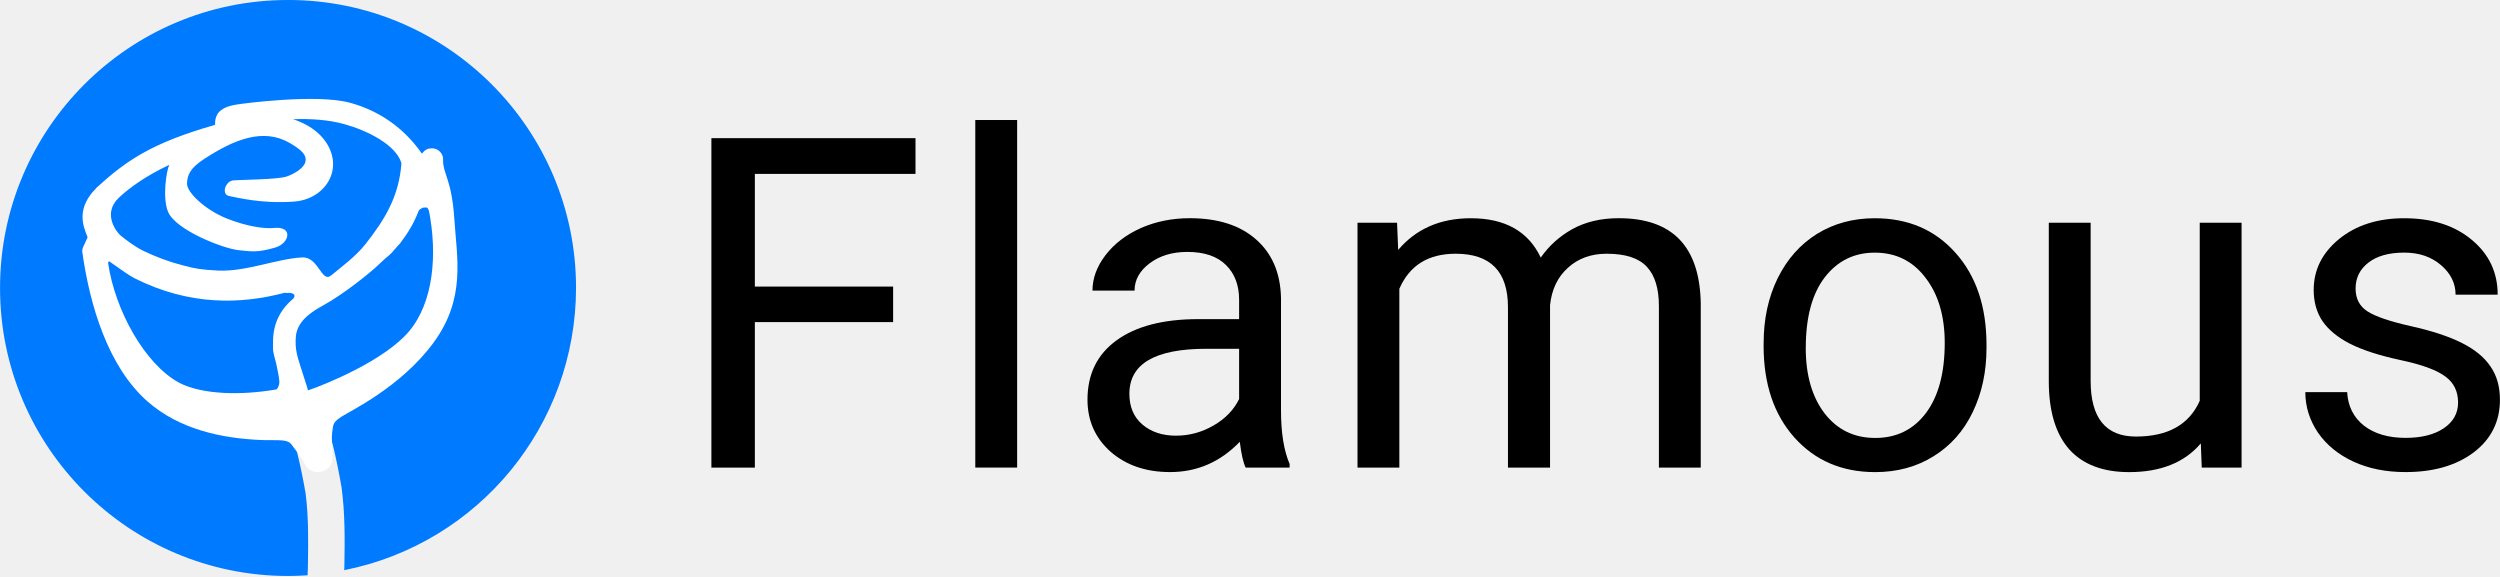
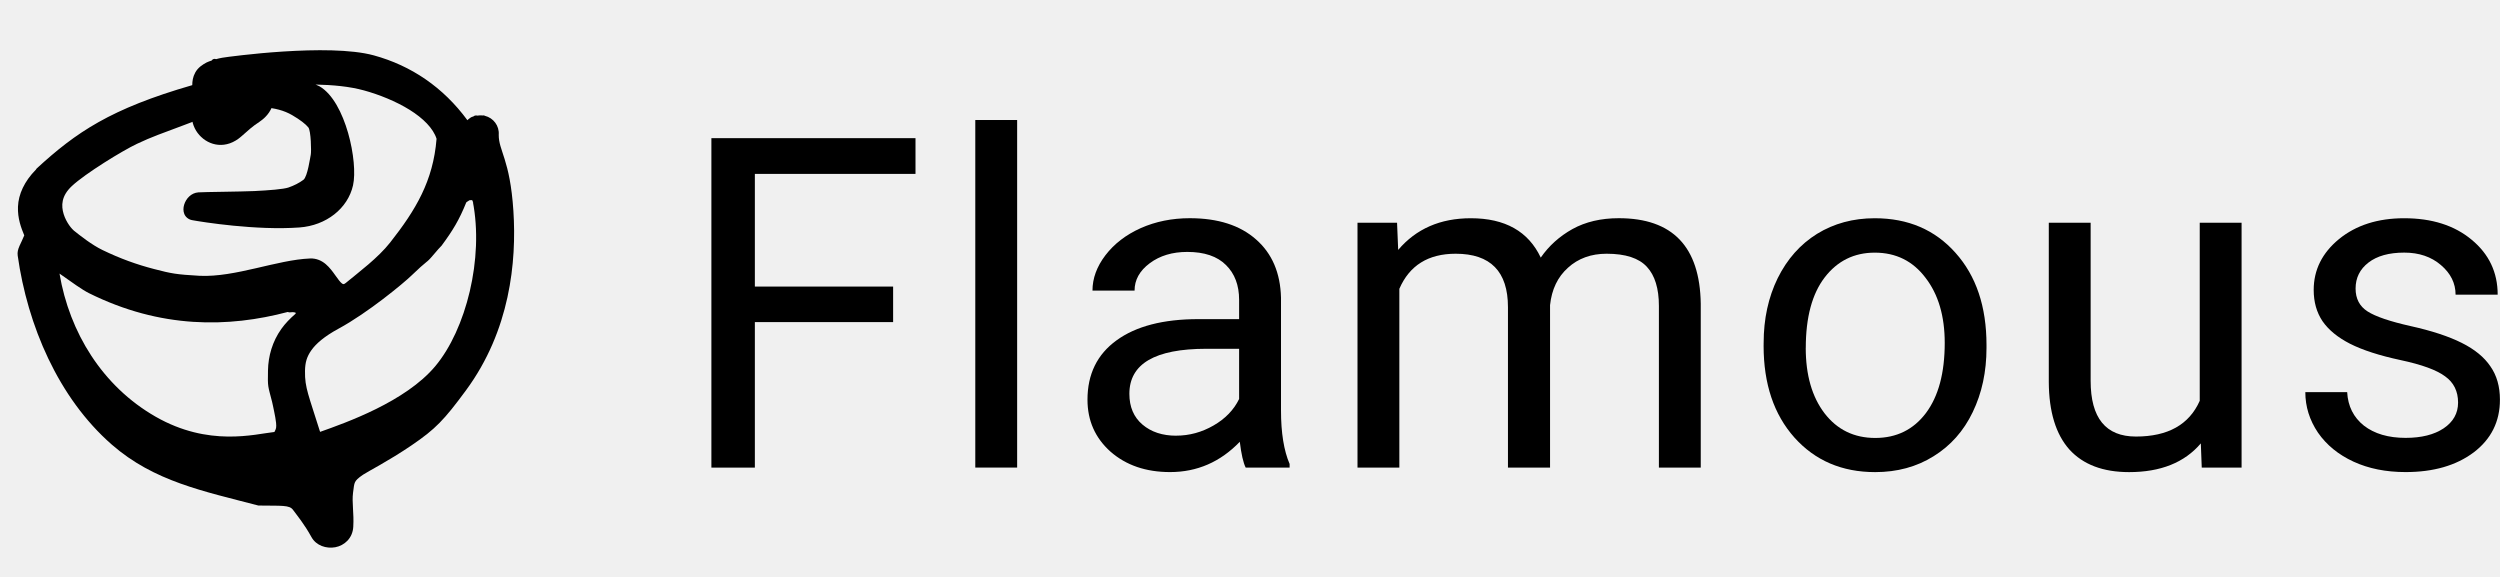
<svg xmlns="http://www.w3.org/2000/svg" id="svg1428" version="1.1" viewBox="0 0 40.857 9.414" height="35.579" width="154.42">
  <defs id="defs1422" />
  <g transform="matrix(0.5187315,0,0,0.5187315,-265.5325,-399.5598)" id="g1537">
    <g aria-label="Flamous" style="font-style:normal;font-variant:normal;font-weight:normal;font-stretch:normal;font-size:11.516px;line-height:1.25;font-family:Roboto;-inkscape-font-specification:Roboto;letter-spacing:0.265px;word-spacing:0px;fill:#000000;fill-opacity:1;stroke:none;stroke-width:0.72" id="text1489" transform="matrix(1.267844,0,0,1.267844,-141.117,-209.469)">
      <path d="m 537.245,780.759 h -3.436 v 3.616 h -1.08 v -8.187 h 5.072 v 0.888 h -3.992 v 2.8 h 3.436 z" style="font-style:normal;font-variant:normal;font-weight:normal;font-stretch:normal;font-family:Roboto;-inkscape-font-specification:Roboto;letter-spacing:0.265px;word-spacing:0px;stroke-width:0.72" id="path2206" />
      <path d="m 540.327,784.374 h -1.04 v -8.637 h 1.04 z" style="font-style:normal;font-variant:normal;font-weight:normal;font-stretch:normal;font-family:Roboto;-inkscape-font-specification:Roboto;letter-spacing:0.265px;word-spacing:0px;stroke-width:0.72" id="path2208" />
      <path d="m 546.006,784.374 q -0.09,-0.18 -0.146,-0.641 -0.725,0.753 -1.732,0.753 -0.9,0 -1.479,-0.506 -0.574,-0.512 -0.574,-1.293 0,-0.95 0.72,-1.473 0.725,-0.529 2.036,-0.529 h 1.012 v -0.478 q 0,-0.545 -0.326,-0.866 -0.326,-0.326 -0.962,-0.326 -0.557,0 -0.933,0.281 -0.377,0.281 -0.377,0.68 h -1.046 q 0,-0.455 0.321,-0.877 0.326,-0.427 0.877,-0.675 0.557,-0.247 1.22,-0.247 1.052,0 1.648,0.529 0.596,0.523 0.619,1.445 v 2.8 q 0,0.838 0.214,1.333 v 0.09 z m -1.726,-0.793 q 0.489,0 0.928,-0.253 0.439,-0.253 0.635,-0.658 v -1.248 h -0.815 q -1.912,0 -1.912,1.119 0,0.489 0.326,0.765 0.326,0.276 0.838,0.276 z" style="font-style:normal;font-variant:normal;font-weight:normal;font-stretch:normal;font-family:Roboto;-inkscape-font-specification:Roboto;letter-spacing:0.265px;word-spacing:0px;stroke-width:0.72" id="path2210" />
      <path d="m 549.768,778.29 0.028,0.675 q 0.669,-0.787 1.805,-0.787 1.276,0 1.738,0.978 0.304,-0.439 0.787,-0.709 0.489,-0.27 1.153,-0.27 2.002,0 2.036,2.12 v 4.077 h -1.04 v -4.015 q 0,-0.652 -0.298,-0.973 -0.298,-0.326 -1.001,-0.326 -0.579,0 -0.962,0.349 -0.382,0.343 -0.444,0.928 v 4.037 h -1.046 v -3.987 q 0,-1.327 -1.299,-1.327 -1.023,0 -1.4,0.872 v 4.442 h -1.04 v -6.084 z" style="font-style:normal;font-variant:normal;font-weight:normal;font-stretch:normal;font-family:Roboto;-inkscape-font-specification:Roboto;letter-spacing:0.265px;word-spacing:0px;stroke-width:0.72" id="path2212" />
      <path d="m 558.878,781.276 q 0,-0.894 0.349,-1.608 0.354,-0.714 0.978,-1.102 0.63,-0.388 1.434,-0.388 1.243,0 2.007,0.86 0.77,0.86 0.77,2.289 v 0.073 q 0,0.888 -0.343,1.597 -0.337,0.703 -0.973,1.096 -0.63,0.394 -1.451,0.394 -1.237,0 -2.007,-0.86 -0.765,-0.86 -0.765,-2.277 z m 1.046,0.124 q 0,1.012 0.467,1.625 0.472,0.613 1.26,0.613 0.793,0 1.26,-0.619 0.467,-0.624 0.467,-1.743 0,-1.001 -0.478,-1.619 -0.472,-0.624 -1.26,-0.624 -0.77,0 -1.243,0.613 -0.472,0.613 -0.472,1.754 z" style="font-style:normal;font-variant:normal;font-weight:normal;font-stretch:normal;font-family:Roboto;-inkscape-font-specification:Roboto;letter-spacing:0.265px;word-spacing:0px;stroke-width:0.72" id="path2214" />
      <path d="m 569.742,783.773 q -0.607,0.714 -1.782,0.714 -0.973,0 -1.484,-0.562 -0.506,-0.568 -0.512,-1.676 v -3.959 h 1.04 v 3.93 q 0,1.383 1.125,1.383 1.192,0 1.586,-0.888 v -4.425 h 1.04 v 6.084 h -0.99 z" style="font-style:normal;font-variant:normal;font-weight:normal;font-stretch:normal;font-family:Roboto;-inkscape-font-specification:Roboto;letter-spacing:0.265px;word-spacing:0px;stroke-width:0.72" id="path2216" />
      <path d="m 576.135,782.76 q 0,-0.422 -0.321,-0.652 -0.315,-0.236 -1.108,-0.405 -0.787,-0.169 -1.254,-0.405 -0.461,-0.236 -0.686,-0.562 -0.219,-0.326 -0.219,-0.776 0,-0.748 0.63,-1.265 0.635,-0.517 1.619,-0.517 1.035,0 1.676,0.534 0.647,0.534 0.647,1.366 h -1.046 q 0,-0.427 -0.365,-0.737 -0.36,-0.309 -0.911,-0.309 -0.568,0 -0.888,0.247 -0.321,0.247 -0.321,0.647 0,0.377 0.298,0.568 0.298,0.191 1.074,0.365 0.782,0.174 1.265,0.416 0.484,0.242 0.714,0.585 0.236,0.337 0.236,0.827 0,0.815 -0.652,1.31 -0.652,0.489 -1.693,0.489 -0.731,0 -1.293,-0.259 -0.562,-0.259 -0.883,-0.72 -0.315,-0.467 -0.315,-1.007 h 1.04 q 0.028,0.523 0.416,0.832 0.394,0.304 1.035,0.304 0.59,0 0.945,-0.236 0.36,-0.242 0.36,-0.641 z" style="font-style:normal;font-variant:normal;font-weight:normal;font-stretch:normal;font-family:Roboto;-inkscape-font-specification:Roboto;letter-spacing:0.265px;word-spacing:0px;stroke-width:0.72" id="path2218" />
    </g>
-     <path style="opacity:1;fill:#007aff;fill-opacity:1;stroke:none;stroke-width:7;stroke-linecap:round;stroke-linejoin:round;stroke-miterlimit:4;stroke-dasharray:none;stroke-dashoffset:0;stroke-opacity:1" d="m 1968.99,2911.231 a 34.295,34.295 0 0 0 -34.295,34.295 34.295,34.295 0 0 0 34.295,34.293 34.295,34.295 0 0 0 2.328,-0.082 c 0.015,-0.423 0.039,-0.847 0.039,-1.272 0.051,-2.83 0.079,-5.677 -0.277,-8.49 -0.281,-1.617 -0.604,-3.226 -0.998,-4.82 -0.692,-2.991 3.538,-3.97 4.231,-0.979 0.412,1.671 0.748,3.356 1.045,5.051 0.42,3.084 0.398,6.21 0.342,9.316 -4e-4,0.195 -0.016,0.389 -0.02,0.584 a 34.295,34.295 0 0 0 27.605,-33.602 34.295,34.295 0 0 0 -34.295,-34.295 z" id="circle1485" transform="scale(0.2645833)" />
-     <path d="m 519.122,773.587 8.9e-4,0.006 8.7e-4,-2.4e-4 z m 0.004,0.013 0.001,0.004 c -0.059,0.016 -0.112,0.036 -0.157,0.058 -0.093,0.05 -0.187,0.11 -0.24,0.21 -0.059,0.11 -0.071,0.21 -0.066,0.312 -0.005,0.008 -0.011,0.01 -0.015,0.017 -1.989,0.57 -2.79,1.123 -3.739,1.993 l -0.002,0.007 -0.005,0.008 c -0.267,0.264 -0.404,0.563 -0.415,0.842 -0.01,0.278 0.083,0.503 0.159,0.685 -0.048,0.106 -0.085,0.198 -0.136,0.3 -0.024,0.053 -0.039,0.113 -0.031,0.17 0.234,1.658 0.803,3.614 2.065,4.715 0.991,0.865 2.319,1.161 3.627,1.208 0.52,0.013 0.771,-0.036 0.902,0.144 0.087,0.12 0.265,0.33 0.445,0.658 0.181,0.328 0.815,0.268 0.84,-0.214 0.019,-0.315 -0.039,-0.565 -0.006,-0.826 0.032,-0.257 0.017,-0.314 0.279,-0.491 0.261,-0.177 1.873,-0.927 2.908,-2.333 1.036,-1.406 0.739,-2.684 0.66,-3.914 -0.08,-1.23 -0.355,-1.41 -0.353,-1.83 0.018,-0.18 -0.104,-0.344 -0.281,-0.38 l -8.7e-4,2.3e-4 c -9.6e-4,2.6e-4 -0.003,7.9e-4 -0.008,-0.002 -0.051,-0.009 -0.103,-0.007 -0.153,0.006 -0.003,7.7e-4 -0.009,-0.005 -0.014,-0.004 -0.008,0.002 -0.015,0.011 -0.023,0.013 -0.019,0.005 -0.037,0.016 -0.055,0.023 -0.016,0.01 -0.03,0.018 -0.044,0.031 l -0.003,8.1e-4 c -0.014,0.013 -0.026,0.027 -0.039,0.039 -0.01,0.013 -0.021,0.023 -0.03,0.036 l -9.6e-4,2.6e-4 c -0.005,0.008 -0.009,0.014 -0.012,0.021 l -9.7e-4,2.6e-4 c -0.577,-0.829 -1.358,-1.357 -2.265,-1.606 -1.063,-0.292 -3.439,0.03 -3.602,0.06 -0.066,0.01 -0.129,0.027 -0.188,0.043 z m 1.986,0.42 c 0.591,-0.022 1.135,0.02 1.615,0.152 0.735,0.202 1.639,0.655 1.808,1.233 -0.078,1.043 -0.513,1.761 -1.136,2.553 -0.302,0.384 -0.762,0.721 -1.082,0.985 -0.298,0.247 -0.393,-0.589 -0.902,-0.569 -0.765,0.03 -1.774,0.456 -2.66,0.414 -0.569,-0.033 -0.686,-0.055 -1.107,-0.164 -0.421,-0.109 -0.824,-0.254 -1.255,-0.463 -0.269,-0.13 -0.551,-0.353 -0.704,-0.475 -0.106,-0.084 -0.605,-0.68 -0.052,-1.199 0.341,-0.32 0.858,-0.687 1.583,-1.03 -0.093,0.191 -0.223,1.051 -0.035,1.487 0.249,0.576 1.743,1.152 2.211,1.2 0.374,0.038 0.586,0.09 1.168,-0.083 0.445,-0.131 0.573,-0.682 -0.052,-0.615 -0.282,0.03 -0.838,-0.043 -1.481,-0.299 -0.684,-0.273 -1.256,-0.822 -1.252,-1.095 0.005,-0.272 0.097,-0.491 0.537,-0.778 0.945,-0.616 1.862,-0.993 2.705,-0.503 0.41,0.239 0.531,0.4 0.489,0.587 -0.042,0.187 -0.315,0.372 -0.595,0.467 -0.28,0.095 -1.408,0.101 -1.67,0.12 -0.262,0.019 -0.394,0.446 -0.141,0.494 0.252,0.047 1.023,0.25 2.045,0.176 0.609,-0.044 1.09,-0.431 1.206,-0.944 0.116,-0.513 -0.159,-1.091 -0.76,-1.441 -0.157,-0.091 -0.318,-0.16 -0.482,-0.213 z m -5.792,4.472 c 0.402,0.284 0.651,0.462 0.822,0.547 1.712,0.852 3.316,0.821 4.726,0.445 0.012,0.007 0.025,0.014 0.044,0.012 0.028,-10e-4 0.055,-0.006 0.082,-0.006 0.035,9.7e-4 0.07,0.005 0.103,0.018 0.011,0.004 0.018,0.009 0.029,0.016 0.012,0.007 0.023,0.017 0.034,0.026 1.9e-4,-7e-5 0.002,0.009 0.003,0.01 8.6e-4,0.006 -10e-4,0.008 -0.003,0.011 0.002,0.012 0.004,0.017 0.007,0.027 -0.013,0.022 -0.023,0.045 -0.034,0.068 -0.133,0.113 -0.248,0.234 -0.34,0.363 -0.204,0.287 -0.297,0.618 -0.303,0.946 -0.007,0.413 -0.008,0.323 0.097,0.736 0.019,0.076 0.034,0.173 0.05,0.243 0.019,0.088 0.035,0.177 0.046,0.267 0.005,0.049 0.009,0.1 -0.001,0.148 -0.009,0.041 -0.026,0.078 -0.046,0.115 -0.01,0.019 -0.026,0.033 -0.04,0.048 -1.093,0.191 -2.328,0.171 -3.061,-0.208 -1.104,-0.597 -2.027,-2.309 -2.241,-3.765 -0.003,-0.023 4.6e-4,-0.029 0.025,-0.066 z m 9.907,-1.688 v 0 l 8.4e-4,-2.2e-4 8.4e-4,-2.3e-4 c 0.028,-0.001 0.055,-0.004 0.082,-0.002 l 0.009,-0.002 c 0.004,-10e-4 0.009,0.004 0.013,0.005 0.007,0.004 0.01,0.003 0.016,0.005 0.01,0.011 0.02,0.021 0.025,0.034 0.006,0.014 0.014,0.027 0.017,0.042 0.002,0.006 0.008,0.005 0.009,0.01 0.273,1.382 0.146,2.887 -0.623,3.804 -0.769,0.917 -2.62,1.672 -3.187,1.864 -0.002,-0.013 -0.024,-0.094 -0.028,-0.107 -0.267,-0.854 -0.369,-1.041 -0.361,-1.474 0.004,-0.217 0.05,-0.377 0.17,-0.547 0.12,-0.169 0.329,-0.35 0.678,-0.539 0.692,-0.375 1.559,-1.094 1.724,-1.255 0.166,-0.161 0.309,-0.287 0.388,-0.349 0.079,-0.062 0.255,-0.292 0.33,-0.359 0.276,-0.373 0.423,-0.612 0.593,-1.04 0.008,-0.009 0.017,-0.018 0.025,-0.027 0.013,-0.008 0.025,-0.017 0.039,-0.026 0.026,-0.016 0.051,-0.035 0.083,-0.036 z" style="color:#000000;font-style:normal;font-variant:normal;font-weight:normal;font-stretch:normal;font-size:medium;line-height:normal;font-family:sans-serif;font-variant-ligatures:normal;font-variant-position:normal;font-variant-caps:normal;font-variant-numeric:normal;font-variant-alternates:normal;font-feature-settings:normal;text-indent:0;text-align:start;text-decoration:none;text-decoration-line:none;text-decoration-style:solid;text-decoration-color:#000000;letter-spacing:normal;word-spacing:normal;text-transform:none;writing-mode:lr-tb;direction:ltr;text-orientation:mixed;dominant-baseline:auto;baseline-shift:baseline;text-anchor:start;white-space:normal;shape-padding:0;clip-rule:nonzero;display:inline;overflow:visible;visibility:visible;opacity:1;isolation:auto;mix-blend-mode:normal;color-interpolation:sRGB;color-interpolation-filters:linearRGB;solid-color:#000000;solid-opacity:1;vector-effect:none;fill:#ffffff;fill-opacity:1;fill-rule:nonzero;stroke:none;stroke-width:0.706;stroke-linecap:round;stroke-linejoin:miter;stroke-miterlimit:4;stroke-dasharray:none;stroke-dashoffset:0;stroke-opacity:1;color-rendering:auto;image-rendering:auto;shape-rendering:auto;text-rendering:auto;enable-background:accumulate" id="path1493" />
+     <path style="color:#000000;font-style:normal;font-variant:normal;font-weight:normal;font-stretch:normal;font-size:medium;line-height:normal;font-family:sans-serif;font-variant-ligatures:normal;font-variant-position:normal;font-variant-caps:normal;font-variant-numeric:normal;font-variant-alternates:normal;font-feature-settings:normal;text-indent:0;text-align:start;text-decoration:none;text-decoration-line:none;text-decoration-style:solid;text-decoration-color:#000000;letter-spacing:normal;word-spacing:normal;text-transform:none;writing-mode:lr-tb;direction:ltr;text-orientation:mixed;dominant-baseline:auto;baseline-shift:baseline;text-anchor:start;white-space:normal;shape-padding:0;clip-rule:nonzero;display:inline;overflow:visible;visibility:visible;opacity:1;isolation:auto;mix-blend-mode:normal;color-interpolation:sRGB;color-interpolation-filters:linearRGB;solid-color:#000000;solid-opacity:1;vector-effect:none;fill:#000000;fill-opacity:1;fill-rule:nonzero;stroke:none;stroke-width:0.706;stroke-linecap:round;stroke-linejoin:miter;stroke-miterlimit:4;stroke-dasharray:none;stroke-dashoffset:0;stroke-opacity:1;color-rendering:auto;image-rendering:auto;shape-rendering:auto;text-rendering:auto;enable-background:accumulate" d="m 522.34,771.85 c -0.497,-0.014 -1.028,0.005 -1.521,0.036 -0.493,0.031 -0.947,0.076 -1.293,0.115 -0.346,0.039 -0.575,0.07 -0.641,0.082 -0.069,0.011 -0.13,0.028 -0.19,0.044 -0.051,-0.022 -0.111,-0.004 -0.141,0.044 -0.053,0.017 -0.106,0.035 -0.151,0.057 -0.001,8.3e-4 -0.004,0.001 -0.005,0.002 -0.129,0.069 -0.275,0.161 -0.362,0.323 -0.074,0.137 -0.091,0.268 -0.092,0.393 -2.577,0.745 -3.659,1.485 -4.9,2.624 -0.007,0.007 -0.015,0.018 -0.021,0.028 l 0.007,-0.005 -0.011,0.011 -0.002,0.002 c -10e-6,8.8e-4 -10e-6,10e-4 0,0.002 -10e-4,0.004 -0.004,0.006 -0.005,0.011 v -0.005 c -0.354,0.359 -0.545,0.769 -0.559,1.162 -0.014,0.37 0.1,0.668 0.198,0.903 -0.054,0.122 -0.099,0.23 -0.156,0.344 -4e-5,10e-4 -4e-5,0.004 0,0.005 -0.038,0.084 -0.066,0.182 -0.051,0.287 0.309,2.191 1.273,4.479 2.967,5.958 1.33,1.16 2.883,1.464 4.616,1.918 8.9e-4,10e-6 10e-4,10e-6 0.002,0 0.346,0.007 0.601,-10e-4 0.777,0.013 0.176,0.015 0.256,0.044 0.318,0.131 0.12,0.166 0.345,0.431 0.577,0.852 0.147,0.267 0.466,0.37 0.749,0.318 0.282,-0.052 0.547,-0.279 0.567,-0.644 v -0.002 c 0.026,-0.43 -0.048,-0.759 -0.007,-1.075 0.022,-0.172 0.031,-0.265 0.062,-0.328 0.03,-0.063 0.09,-0.126 0.257,-0.239 0.072,-0.049 0.275,-0.158 0.544,-0.313 0.269,-0.155 0.611,-0.358 0.985,-0.613 0.749,-0.51 1.02,-0.793 1.711,-1.731 1.386,-1.882 1.597,-4.047 1.493,-5.65 -0.053,-0.816 -0.17,-1.293 -0.275,-1.629 -0.104,-0.336 -0.188,-0.518 -0.187,-0.77 0.022,-0.282 -0.166,-0.533 -0.439,-0.6 -0.002,-10e-4 -0.006,-0.004 -0.011,-0.005 -0.004,-8.6e-4 -0.006,-0.004 -0.011,-0.005 -0.004,-2.5e-4 -0.01,-2.5e-4 -0.013,0 -8.7e-4,-8.9e-4 -10e-4,-10e-4 -0.002,-0.002 -0.011,-10e-4 -0.022,0.004 -0.033,0.002 -0.055,-0.006 -0.11,-0.004 -0.164,0.005 -10e-4,-3.5e-4 -0.005,-2e-5 -0.005,0 -0.007,-10e-4 -0.022,-0.005 -0.023,-0.005 -8e-4,-8e-5 -0.035,0.002 -0.036,0.002 -10e-4,-3e-5 -0.004,-3e-5 -0.005,0 -0.034,0.007 -0.042,0.02 -0.049,0.026 -9.3e-4,8e-4 -0.006,0.002 -0.007,0.002 -0.023,0.01 -0.05,0.017 -0.059,0.021 -0.007,0.004 -0.016,0.007 -0.023,0.013 -0.016,0.011 -0.04,0.025 -0.069,0.051 -0.001,8.3e-4 -0.004,10e-4 -0.005,0.002 l -0.002,0.002 c -0.011,0.011 -0.021,0.021 -0.031,0.031 -0.764,-1.041 -1.775,-1.721 -2.945,-2.042 -0.365,-0.1 -0.829,-0.145 -1.326,-0.159 z m -0.511,1.077 c 0.547,0.012 1.068,0.059 1.526,0.185 0.473,0.13 1.004,0.342 1.437,0.611 0.425,0.265 0.746,0.584 0.849,0.913 -0.106,1.329 -0.654,2.241 -1.462,3.268 -0.382,0.485 -0.978,0.926 -1.403,1.278 -0.036,0.029 -0.056,0.033 -0.067,0.033 -0.012,2.7e-4 -0.026,-0.004 -0.051,-0.023 -0.051,-0.037 -0.123,-0.135 -0.205,-0.251 -0.082,-0.116 -0.179,-0.25 -0.305,-0.357 -0.127,-0.107 -0.291,-0.185 -0.49,-0.177 -1.043,0.041 -2.358,0.598 -3.481,0.546 -0.746,-0.043 -0.883,-0.07 -1.434,-0.213 -0.546,-0.141 -1.069,-0.329 -1.629,-0.6 -0.335,-0.162 -0.7,-0.451 -0.9,-0.611 -0.018,-0.014 -0.085,-0.08 -0.149,-0.172 -0.064,-0.092 -0.131,-0.214 -0.172,-0.346 -0.082,-0.266 -0.078,-0.571 0.257,-0.885 0.424,-0.397 1.595,-1.115 2.052,-1.331 0.471,-0.223 0.801,-0.334 1.473,-0.587 0.337,-0.127 0.93,-0.364 1.573,-0.487 0.642,-0.123 1.326,-0.131 1.842,0.169 0.264,0.154 0.426,0.284 0.511,0.387 0.084,0.104 0.098,0.767 0.077,0.859 -0.018,0.079 -0.101,0.694 -0.231,0.792 -0.13,0.098 -0.302,0.185 -0.475,0.244 -0.07,0.024 -0.231,0.049 -0.423,0.067 -0.193,0.018 -0.423,0.033 -0.652,0.044 -0.457,0.02 -1.578,0.028 -1.76,0.041 -0.232,0.017 -0.392,0.201 -0.449,0.39 -0.028,0.095 -0.032,0.196 0.005,0.29 0.037,0.094 0.128,0.173 0.244,0.195 0.315,0.059 2.023,0.33 3.384,0.231 0.843,-0.061 1.524,-0.598 1.688,-1.326 0.165,-0.73 -0.229,-2.64 -1.052,-3.119 -0.041,-0.024 -0.084,-0.035 -0.126,-0.057 z m 4.933,3.64 c 0.004,0.01 0.015,0.031 0.015,0.033 10e-4,0.004 0.004,0.004 0.005,0.007 0.353,1.791 -0.21,4.036 -1.183,5.196 -0.938,1.118 -2.811,1.777 -3.627,2.067 -10e-4,-0.005 -0.004,-0.016 -0.005,-0.018 -8.7e-4,-8.9e-4 -10e-4,-10e-4 -0.002,-0.002 -0.176,-0.563 -0.295,-0.906 -0.369,-1.172 -0.074,-0.266 -0.105,-0.453 -0.1,-0.729 0.005,-0.269 0.057,-0.448 0.203,-0.654 0.144,-0.203 0.404,-0.432 0.852,-0.675 0.928,-0.502 2.053,-1.437 2.291,-1.668 0.216,-0.209 0.4,-0.373 0.498,-0.449 8.9e-4,2e-5 10e-4,2e-5 0.002,0 0.073,-0.058 0.15,-0.152 0.233,-0.249 0.084,-0.097 0.169,-0.199 0.203,-0.228 0.006,-0.005 0.013,-0.012 0.018,-0.018 0.358,-0.484 0.558,-0.814 0.78,-1.365 0.005,-0.006 0.012,-0.012 0.015,-0.015 0.013,-0.007 0.025,-0.016 0.036,-0.023 l 0.002,-0.002 c 0.035,-0.021 0.052,-0.031 0.051,-0.031 0.007,-7e-5 0.015,-9.7e-4 0.023,-0.002 8.7e-4,10e-6 10e-4,10e-6 0.002,0 0.021,-0.001 0.042,-0.002 0.057,-0.002 z m 0.036,0.062 c 0.012,0.014 0.022,0.034 0.026,0.036 l -0.013,-0.013 c 3.6e-4,4.1e-4 -0.006,-0.012 -0.013,-0.023 z m -13.035,2.255 c 0.392,0.277 0.717,0.511 0.921,0.613 2.267,1.129 4.403,1.09 6.27,0.595 0.021,0.006 0.032,0.015 0.059,0.013 10e-4,-1.1e-4 10e-4,1.3e-4 0.002,0 0.041,-0.002 0.072,-0.007 0.092,-0.007 0.036,9.9e-4 0.064,0.006 0.092,0.018 8.8e-4,8.9e-4 10e-4,0.001 0.002,0.002 5.8e-4,2.3e-4 0.005,0.004 0.007,0.005 -0.004,0.01 -0.01,0.019 -0.013,0.028 -0.17,0.148 -0.322,0.303 -0.444,0.475 -0.283,0.397 -0.413,0.857 -0.421,1.308 -0.01,0.542 -0.006,0.459 0.131,0.998 0.024,0.092 0.045,0.218 0.067,0.316 0.025,0.112 0.043,0.225 0.057,0.339 0.006,0.064 0.007,0.118 0,0.159 -0.007,0.036 -0.025,0.076 -0.049,0.121 -3.9e-4,5.8e-4 -0.006,0.006 -0.007,0.007 -0.61,0.066 -2.063,0.478 -3.741,-0.483 -1.678,-0.961 -2.714,-2.658 -3.026,-4.506 z" id="path1493" />
+     <g transform="matrix(1.267844,0,0,1.267844,-141.117,-300.4547)" id="g862" style="font-style:normal;font-variant:normal;font-weight:normal;font-stretch:normal;font-size:11.516px;line-height:1.25;font-family:Roboto;-inkscape-font-specification:Roboto;letter-spacing:0.265px;word-spacing:0px;fill:#000000;fill-opacity:1;stroke:none;stroke-width:0.72" aria-label="Flamous">
+       <path id="path848" style="font-style:normal;font-variant:normal;font-weight:normal;font-stretch:normal;font-family:Roboto;-inkscape-font-specification:Roboto;letter-spacing:0.265px;word-spacing:0px;stroke-width:0.72" d="m 537.245,780.759 h -3.436 v 3.616 h -1.08 v -8.187 h 5.072 v 0.888 h -3.992 v 2.8 h 3.436 z" />
+       <path id="path850" style="font-style:normal;font-variant:normal;font-weight:normal;font-stretch:normal;font-family:Roboto;-inkscape-font-specification:Roboto;letter-spacing:0.265px;word-spacing:0px;stroke-width:0.72" d="m 540.327,784.374 h -1.04 v -8.637 h 1.04 z" />
+       <path id="path852" style="font-style:normal;font-variant:normal;font-weight:normal;font-stretch:normal;font-family:Roboto;-inkscape-font-specification:Roboto;letter-spacing:0.265px;word-spacing:0px;stroke-width:0.72" d="m 546.006,784.374 q -0.09,-0.18 -0.146,-0.641 -0.725,0.753 -1.732,0.753 -0.9,0 -1.479,-0.506 -0.574,-0.512 -0.574,-1.293 0,-0.95 0.72,-1.473 0.725,-0.529 2.036,-0.529 h 1.012 v -0.478 q 0,-0.545 -0.326,-0.866 -0.326,-0.326 -0.962,-0.326 -0.557,0 -0.933,0.281 -0.377,0.281 -0.377,0.68 h -1.046 q 0,-0.455 0.321,-0.877 0.326,-0.427 0.877,-0.675 0.557,-0.247 1.22,-0.247 1.052,0 1.648,0.529 0.596,0.523 0.619,1.445 v 2.8 q 0,0.838 0.214,1.333 v 0.09 z m -1.726,-0.793 q 0.489,0 0.928,-0.253 0.439,-0.253 0.635,-0.658 v -1.248 h -0.815 q -1.912,0 -1.912,1.119 0,0.489 0.326,0.765 0.326,0.276 0.838,0.276 z" />
+       <path id="path854" style="font-style:normal;font-variant:normal;font-weight:normal;font-stretch:normal;font-family:Roboto;-inkscape-font-specification:Roboto;letter-spacing:0.265px;word-spacing:0px;stroke-width:0.72" d="m 549.768,778.29 0.028,0.675 q 0.669,-0.787 1.805,-0.787 1.276,0 1.738,0.978 0.304,-0.439 0.787,-0.709 0.489,-0.27 1.153,-0.27 2.002,0 2.036,2.12 v 4.077 h -1.04 v -4.015 q 0,-0.652 -0.298,-0.973 -0.298,-0.326 -1.001,-0.326 -0.579,0 -0.962,0.349 -0.382,0.343 -0.444,0.928 v 4.037 h -1.046 v -3.987 q 0,-1.327 -1.299,-1.327 -1.023,0 -1.4,0.872 v 4.442 h -1.04 v -6.084 z" />
+       <path id="path856" style="font-style:normal;font-variant:normal;font-weight:normal;font-stretch:normal;font-family:Roboto;-inkscape-font-specification:Roboto;letter-spacing:0.265px;word-spacing:0px;stroke-width:0.72" d="m 558.878,781.276 q 0,-0.894 0.349,-1.608 0.354,-0.714 0.978,-1.102 0.63,-0.388 1.434,-0.388 1.243,0 2.007,0.86 0.77,0.86 0.77,2.289 v 0.073 q 0,0.888 -0.343,1.597 -0.337,0.703 -0.973,1.096 -0.63,0.394 -1.451,0.394 -1.237,0 -2.007,-0.86 -0.765,-0.86 -0.765,-2.277 z m 1.046,0.124 q 0,1.012 0.467,1.625 0.472,0.613 1.26,0.613 0.793,0 1.26,-0.619 0.467,-0.624 0.467,-1.743 0,-1.001 -0.478,-1.619 -0.472,-0.624 -1.26,-0.624 -0.77,0 -1.243,0.613 -0.472,0.613 -0.472,1.754 z" />
+       <path id="path858" style="font-style:normal;font-variant:normal;font-weight:normal;font-stretch:normal;font-family:Roboto;-inkscape-font-specification:Roboto;letter-spacing:0.265px;word-spacing:0px;stroke-width:0.72" d="m 569.742,783.773 q -0.607,0.714 -1.782,0.714 -0.973,0 -1.484,-0.562 -0.506,-0.568 -0.512,-1.676 v -3.959 h 1.04 v 3.93 q 0,1.383 1.125,1.383 1.192,0 1.586,-0.888 v -4.425 h 1.04 v 6.084 h -0.99 z" />
+       <path id="path860" style="font-style:normal;font-variant:normal;font-weight:normal;font-stretch:normal;font-family:Roboto;-inkscape-font-specification:Roboto;letter-spacing:0.265px;word-spacing:0px;stroke-width:0.72" d="m 576.135,782.76 q 0,-0.422 -0.321,-0.652 -0.315,-0.236 -1.108,-0.405 -0.787,-0.169 -1.254,-0.405 -0.461,-0.236 -0.686,-0.562 -0.219,-0.326 -0.219,-0.776 0,-0.748 0.63,-1.265 0.635,-0.517 1.619,-0.517 1.035,0 1.676,0.534 0.647,0.534 0.647,1.366 h -1.046 q 0,-0.427 -0.365,-0.737 -0.36,-0.309 -0.911,-0.309 -0.568,0 -0.888,0.247 -0.321,0.247 -0.321,0.647 0,0.377 0.298,0.568 0.298,0.191 1.074,0.365 0.782,0.174 1.265,0.416 0.484,0.242 0.714,0.585 0.236,0.337 0.236,0.827 0,0.815 -0.652,1.31 -0.652,0.489 -1.693,0.489 -0.731,0 -1.293,-0.259 -0.562,-0.259 -0.883,-0.72 -0.315,-0.467 -0.315,-1.007 h 1.04 q 0.028,0.523 0.416,0.832 0.394,0.304 1.035,0.304 0.59,0 0.945,-0.236 0.36,-0.242 0.36,-0.641 z" />
+     </g>
+     <path id="path864" d="m 522.34,680.864 c -0.497,-0.014 -1.028,0.005 -1.521,0.036 -0.493,0.031 -0.947,0.076 -1.293,0.115 -0.346,0.039 -0.575,0.07 -0.641,0.082 -0.069,0.011 -0.13,0.028 -0.19,0.044 -0.051,-0.022 -0.111,-0.004 -0.141,0.044 -0.053,0.017 -0.106,0.035 -0.151,0.057 -0.001,8.3e-4 -0.004,0.001 -0.005,0.002 -0.129,0.069 -0.275,0.161 -0.362,0.323 -0.074,0.137 -0.091,0.268 -0.092,0.393 -2.577,0.745 -3.659,1.485 -4.9,2.624 -0.007,0.007 -0.015,0.018 -0.021,0.028 l 0.007,-0.005 -0.011,0.011 -0.002,0.002 c -10e-6,8.8e-4 -10e-6,10e-4 0,0.002 -10e-4,0.004 -0.004,0.006 -0.005,0.011 v -0.005 c -0.354,0.359 -0.545,0.769 -0.559,1.162 -0.014,0.37 0.1,0.668 0.198,0.903 -0.054,0.122 -0.099,0.23 -0.156,0.344 -4e-5,10e-4 -4e-5,0.004 0,0.005 -0.038,0.084 -0.066,0.182 -0.051,0.287 0.309,2.191 1.273,4.479 2.967,5.958 1.33,1.16 2.883,1.464 4.616,1.918 8.9e-4,1e-5 10e-4,1e-5 0.002,0 0.346,0.007 0.601,-10e-4 0.777,0.013 0.176,0.015 0.256,0.044 0.318,0.131 0.12,0.166 0.345,0.431 0.577,0.852 0.147,0.267 0.466,0.37 0.749,0.318 0.282,-0.052 0.547,-0.279 0.567,-0.644 v -0.002 c 0.026,-0.43 -0.048,-0.759 -0.007,-1.075 0.022,-0.172 0.031,-0.265 0.062,-0.328 0.03,-0.063 0.09,-0.126 0.257,-0.239 0.072,-0.049 0.275,-0.158 0.544,-0.313 0.269,-0.155 0.611,-0.358 0.985,-0.613 0.749,-0.51 1.02,-0.793 1.711,-1.731 1.386,-1.882 1.597,-4.047 1.493,-5.65 -0.053,-0.816 -0.17,-1.293 -0.275,-1.629 -0.104,-0.336 -0.188,-0.518 -0.187,-0.77 0.022,-0.282 -0.166,-0.533 -0.439,-0.6 -0.002,-10e-4 -0.006,-0.004 -0.011,-0.005 -0.004,-8.6e-4 -0.006,-0.004 -0.011,-0.005 -0.004,-2.5e-4 -0.01,-2.5e-4 -0.013,0 -8.7e-4,-8.9e-4 -10e-4,-10e-4 -0.002,-0.002 -0.011,-0.001 -0.022,0.004 -0.033,0.002 -0.055,-0.006 -0.11,-0.004 -0.164,0.005 -10e-4,-3.5e-4 -0.005,-2e-5 -0.005,0 -0.007,-10e-4 -0.022,-0.005 -0.023,-0.005 -8e-4,-8e-5 -0.035,0.002 -0.036,0.002 -10e-4,-3e-5 -0.004,-3e-5 -0.005,0 -0.034,0.007 -0.042,0.02 -0.049,0.026 -9.3e-4,8e-4 -0.006,0.002 -0.007,0.002 -0.023,0.01 -0.05,0.017 -0.059,0.021 -0.007,0.004 -0.016,0.007 -0.023,0.013 -0.016,0.011 -0.04,0.025 -0.069,0.051 -0.001,8.3e-4 -0.004,10e-4 -0.005,0.002 l -0.002,0.002 c -0.011,0.011 -0.021,0.021 -0.031,0.031 -0.764,-1.041 -1.775,-1.721 -2.945,-2.042 -0.365,-0.1 -0.829,-0.145 -1.326,-0.159 z m -0.511,1.077 c 0.547,0.012 1.068,0.059 1.526,0.185 0.473,0.13 1.004,0.342 1.437,0.611 0.425,0.265 0.746,0.584 0.849,0.913 -0.106,1.329 -0.654,2.241 -1.462,3.268 -0.382,0.485 -0.978,0.926 -1.403,1.278 -0.036,0.029 -0.056,0.033 -0.067,0.033 -0.012,2.7e-4 -0.026,-0.004 -0.051,-0.023 -0.051,-0.037 -0.123,-0.135 -0.205,-0.251 -0.082,-0.116 -0.179,-0.25 -0.305,-0.357 -0.127,-0.107 -0.291,-0.185 -0.49,-0.177 -1.043,0.041 -2.358,0.598 -3.481,0.546 -0.746,-0.043 -0.883,-0.07 -1.434,-0.213 -0.546,-0.141 -1.069,-0.329 -1.629,-0.6 -0.335,-0.162 -0.7,-0.451 -0.9,-0.611 -0.018,-0.014 -0.085,-0.08 -0.149,-0.172 -0.064,-0.092 -0.131,-0.214 -0.172,-0.346 -0.082,-0.266 -0.078,-0.571 0.257,-0.885 0.424,-0.397 1.595,-1.115 2.052,-1.331 0.471,-0.223 0.801,-0.334 1.473,-0.587 0.337,-0.127 1.251,-0.426 1.573,-0.487 0.321,-0.062 2.583,-0.793 2.583,-0.793 z m 4.933,3.64 c 0.004,0.01 0.015,0.031 0.015,0.033 10e-4,0.004 0.004,0.004 0.005,0.007 0.353,1.791 -0.21,4.036 -1.183,5.196 -0.938,1.118 -2.811,1.777 -3.627,2.067 -10e-4,-0.005 -0.004,-0.016 -0.005,-0.018 -8.7e-4,-8.9e-4 -10e-4,-10e-4 -0.002,-0.002 -0.176,-0.563 -0.295,-0.906 -0.369,-1.172 -0.074,-0.266 -0.105,-0.453 -0.1,-0.729 0.005,-0.269 0.057,-0.448 0.203,-0.654 0.144,-0.203 0.404,-0.432 0.852,-0.675 0.928,-0.502 2.053,-1.437 2.291,-1.668 0.216,-0.209 0.4,-0.373 0.498,-0.449 8.9e-4,2e-5 10e-4,2e-5 0.002,0 0.073,-0.058 0.15,-0.152 0.233,-0.249 0.084,-0.097 0.169,-0.199 0.203,-0.228 0.006,-0.005 0.013,-0.012 0.018,-0.018 0.358,-0.484 0.558,-0.814 0.78,-1.365 0.005,-0.006 0.012,-0.012 0.015,-0.015 0.013,-0.007 0.025,-0.016 0.036,-0.023 l 0.002,-0.002 c 0.035,-0.021 0.052,-0.031 0.051,-0.031 0.007,-7e-5 0.015,-9.7e-4 0.023,-0.002 8.7e-4,10e-6 10e-4,10e-6 0.002,0 0.021,-0.001 0.042,-0.002 0.057,-0.002 z m 0.036,0.062 c 0.012,0.014 0.022,0.034 0.026,0.036 l -0.013,-0.013 c 3.6e-4,4.1e-4 -0.006,-0.012 -0.013,-0.023 z m -13.035,2.255 c 0.392,0.277 0.717,0.511 0.921,0.613 2.267,1.129 4.403,1.09 6.27,0.595 0.021,0.006 0.032,0.015 0.059,0.013 10e-4,-1.1e-4 10e-4,1.3e-4 0.002,0 0.041,-0.002 0.072,-0.007 0.092,-0.007 0.036,9.9e-4 0.064,0.006 0.092,0.018 8.8e-4,8.9e-4 10e-4,10e-4 0.002,0.002 5.8e-4,2.3e-4 0.005,0.004 0.007,0.005 -0.004,0.01 -0.01,0.019 -0.013,0.028 -0.17,0.148 -0.322,0.303 -0.444,0.475 -0.283,0.397 -0.413,0.857 -0.421,1.308 -0.01,0.542 -0.006,0.459 0.131,0.998 0.024,0.092 0.045,0.218 0.067,0.316 0.025,0.112 0.043,0.225 0.057,0.339 0.006,0.064 0.007,0.118 0,0.159 -0.007,0.036 -0.025,0.076 -0.049,0.121 -3.9e-4,5.8e-4 -0.006,0.006 -0.007,0.007 -0.61,0.066 -2.063,0.478 -3.741,-0.483 -1.678,-0.961 -2.714,-2.658 -3.026,-4.506 z" style="color:#000000;font-style:normal;font-variant:normal;font-weight:normal;font-stretch:normal;font-size:medium;line-height:normal;font-family:sans-serif;font-variant-ligatures:normal;font-variant-position:normal;font-variant-caps:normal;font-variant-numeric:normal;font-variant-alternates:normal;font-feature-settings:normal;text-indent:0;text-align:start;text-decoration:none;text-decoration-line:none;text-decoration-style:solid;text-decoration-color:#000000;letter-spacing:normal;word-spacing:normal;text-transform:none;writing-mode:lr-tb;direction:ltr;text-orientation:mixed;dominant-baseline:auto;baseline-shift:baseline;text-anchor:start;white-space:normal;shape-padding:0;clip-rule:nonzero;display:inline;overflow:visible;visibility:visible;opacity:1;isolation:auto;mix-blend-mode:normal;color-interpolation:sRGB;color-interpolation-filters:linearRGB;solid-color:#000000;solid-opacity:1;vector-effect:none;fill:#000000;fill-opacity:1;fill-rule:nonzero;stroke:none;stroke-width:0.706;stroke-linecap:round;stroke-linejoin:miter;stroke-miterlimit:4;stroke-dasharray:none;stroke-dashoffset:0;stroke-opacity:1;color-rendering:auto;image-rendering:auto;shape-rendering:auto;text-rendering:auto;enable-background:accumulate" />
+     <path style="opacity:1;fill:#000000;fill-opacity:1;stroke:none;stroke-width:1.02;stroke-linecap:round;stroke-linejoin:round;stroke-miterlimit:4;stroke-dasharray:none;stroke-dashoffset:0;stroke-opacity:1" id="path870" d="m 520.058,774.104 c -0.204,0.129 -0.382,0.291 -0.562,0.452 -0.962,0.858 -2.176,-0.503 -1.214,-1.361 v 0 c 0.244,-0.216 0.489,-0.432 0.764,-0.608 1.073,-0.715 2.084,0.802 1.011,1.517 z" />
  </g>
</svg>
